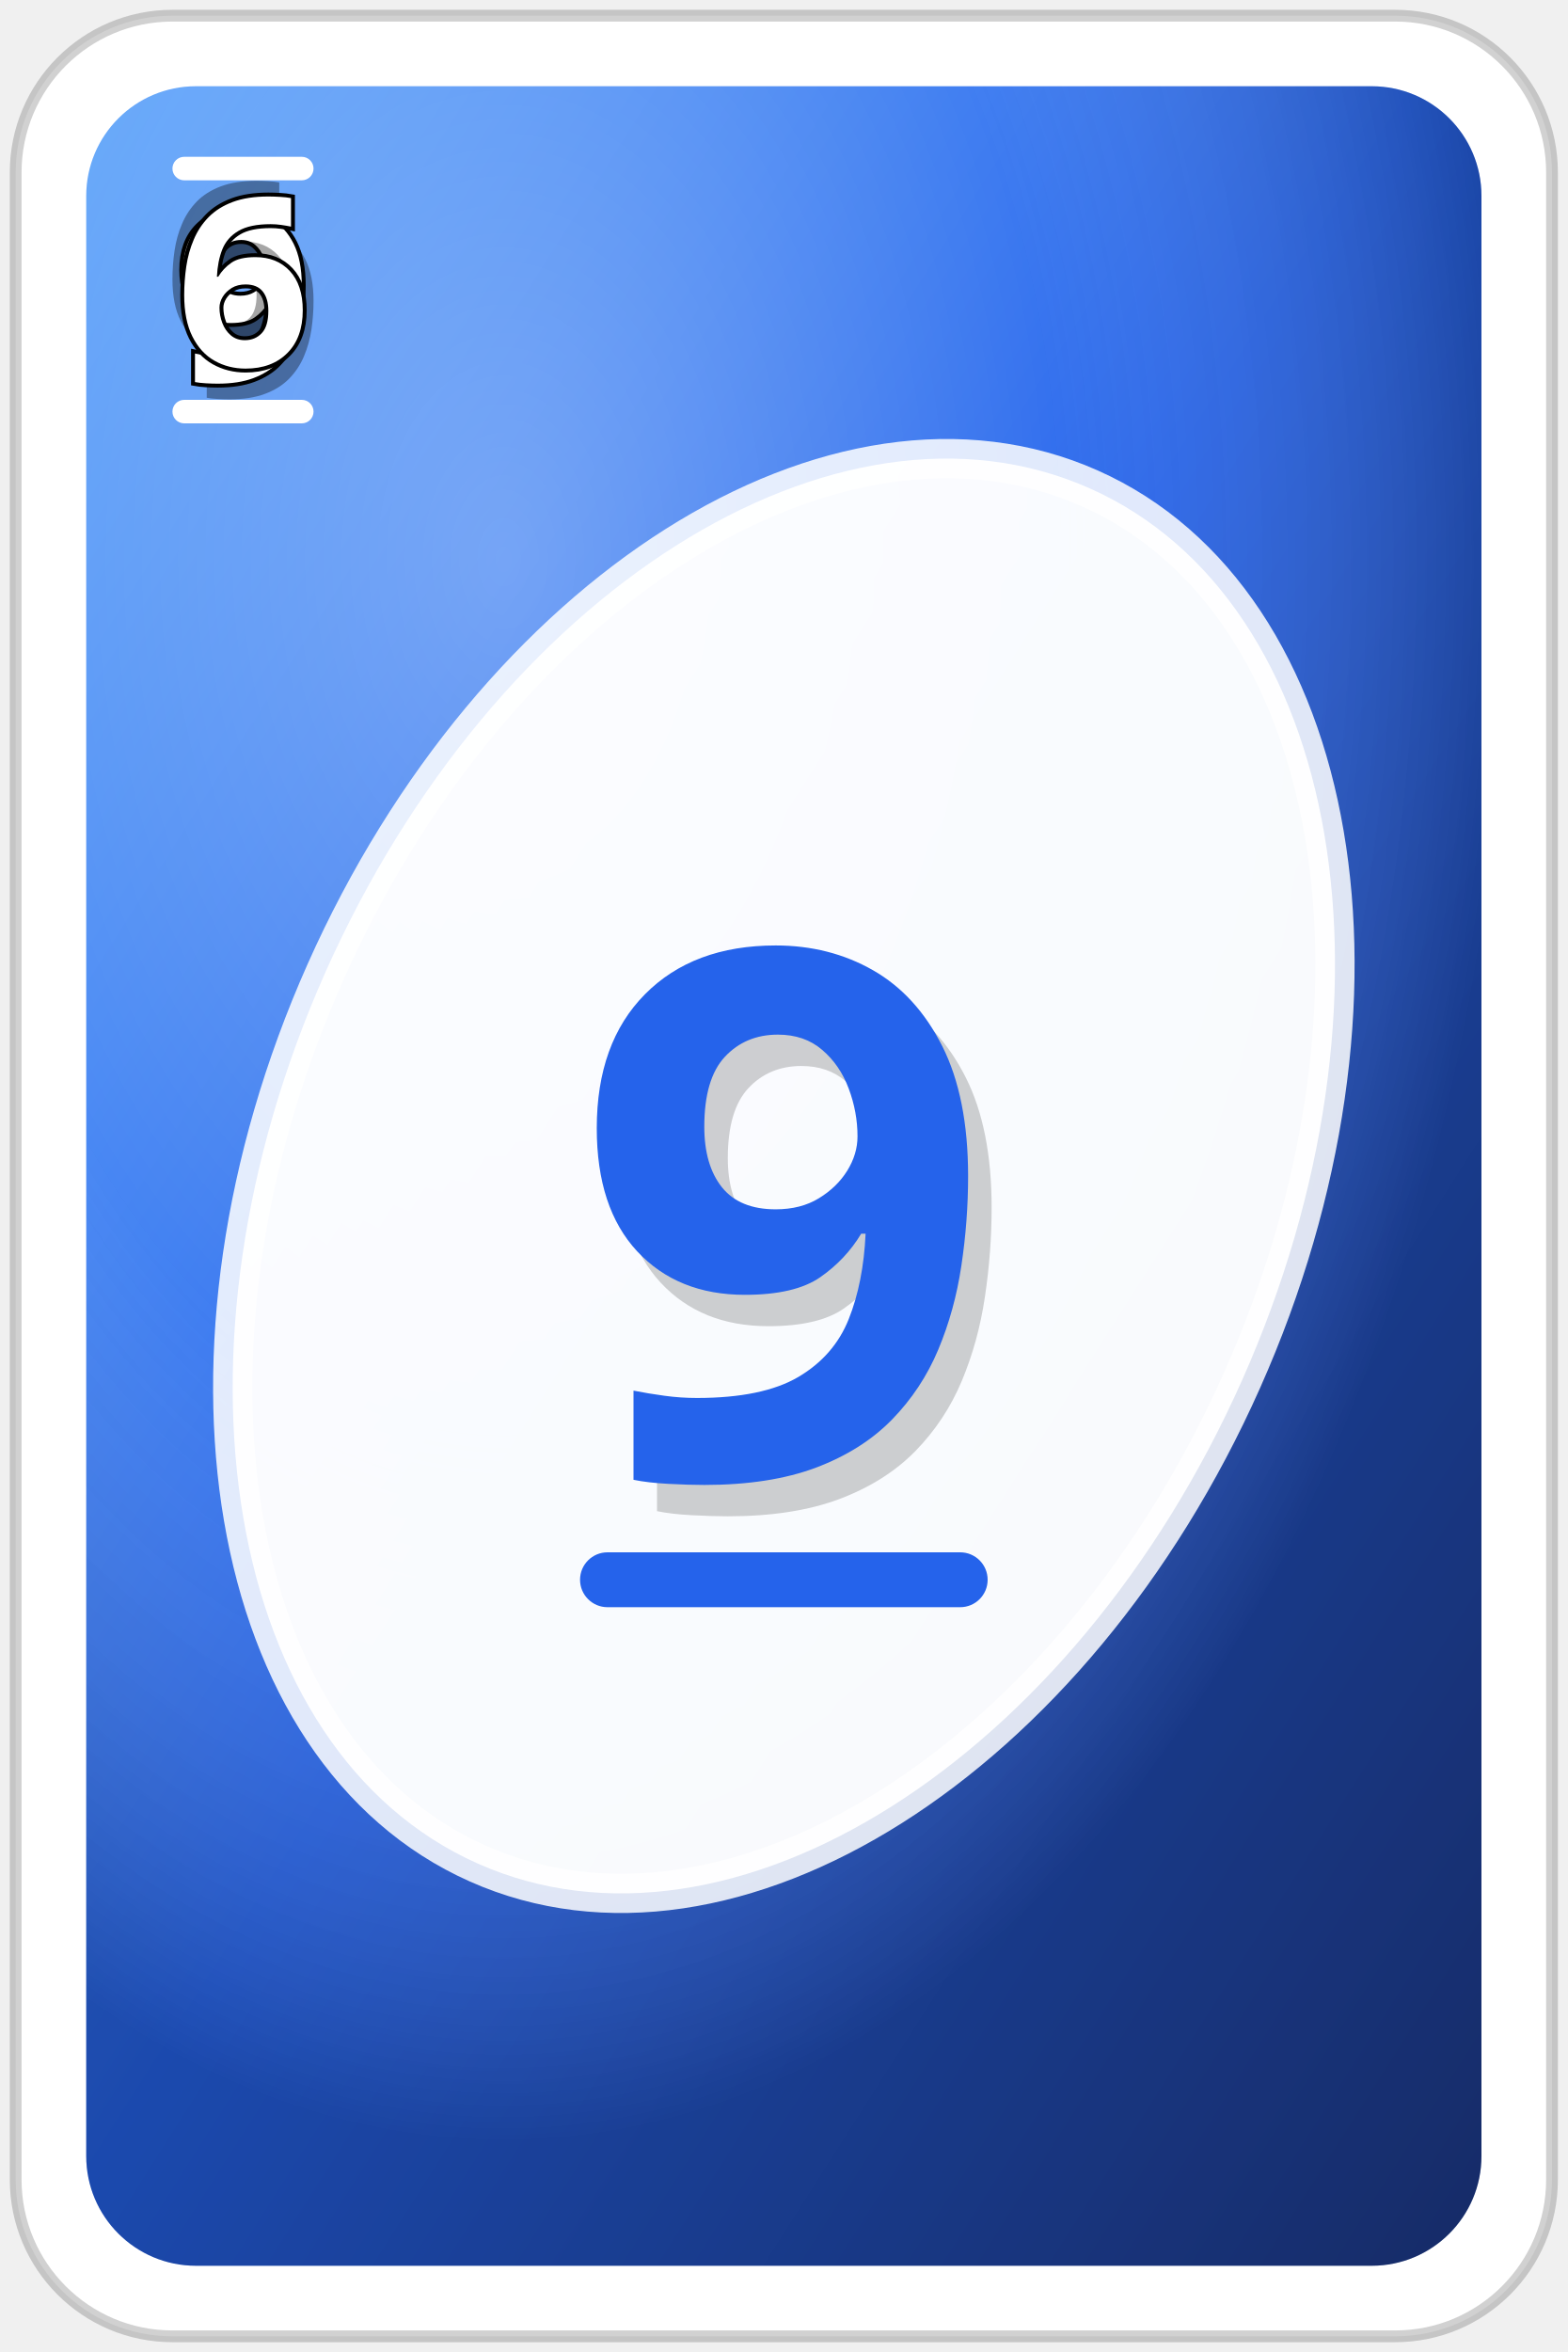
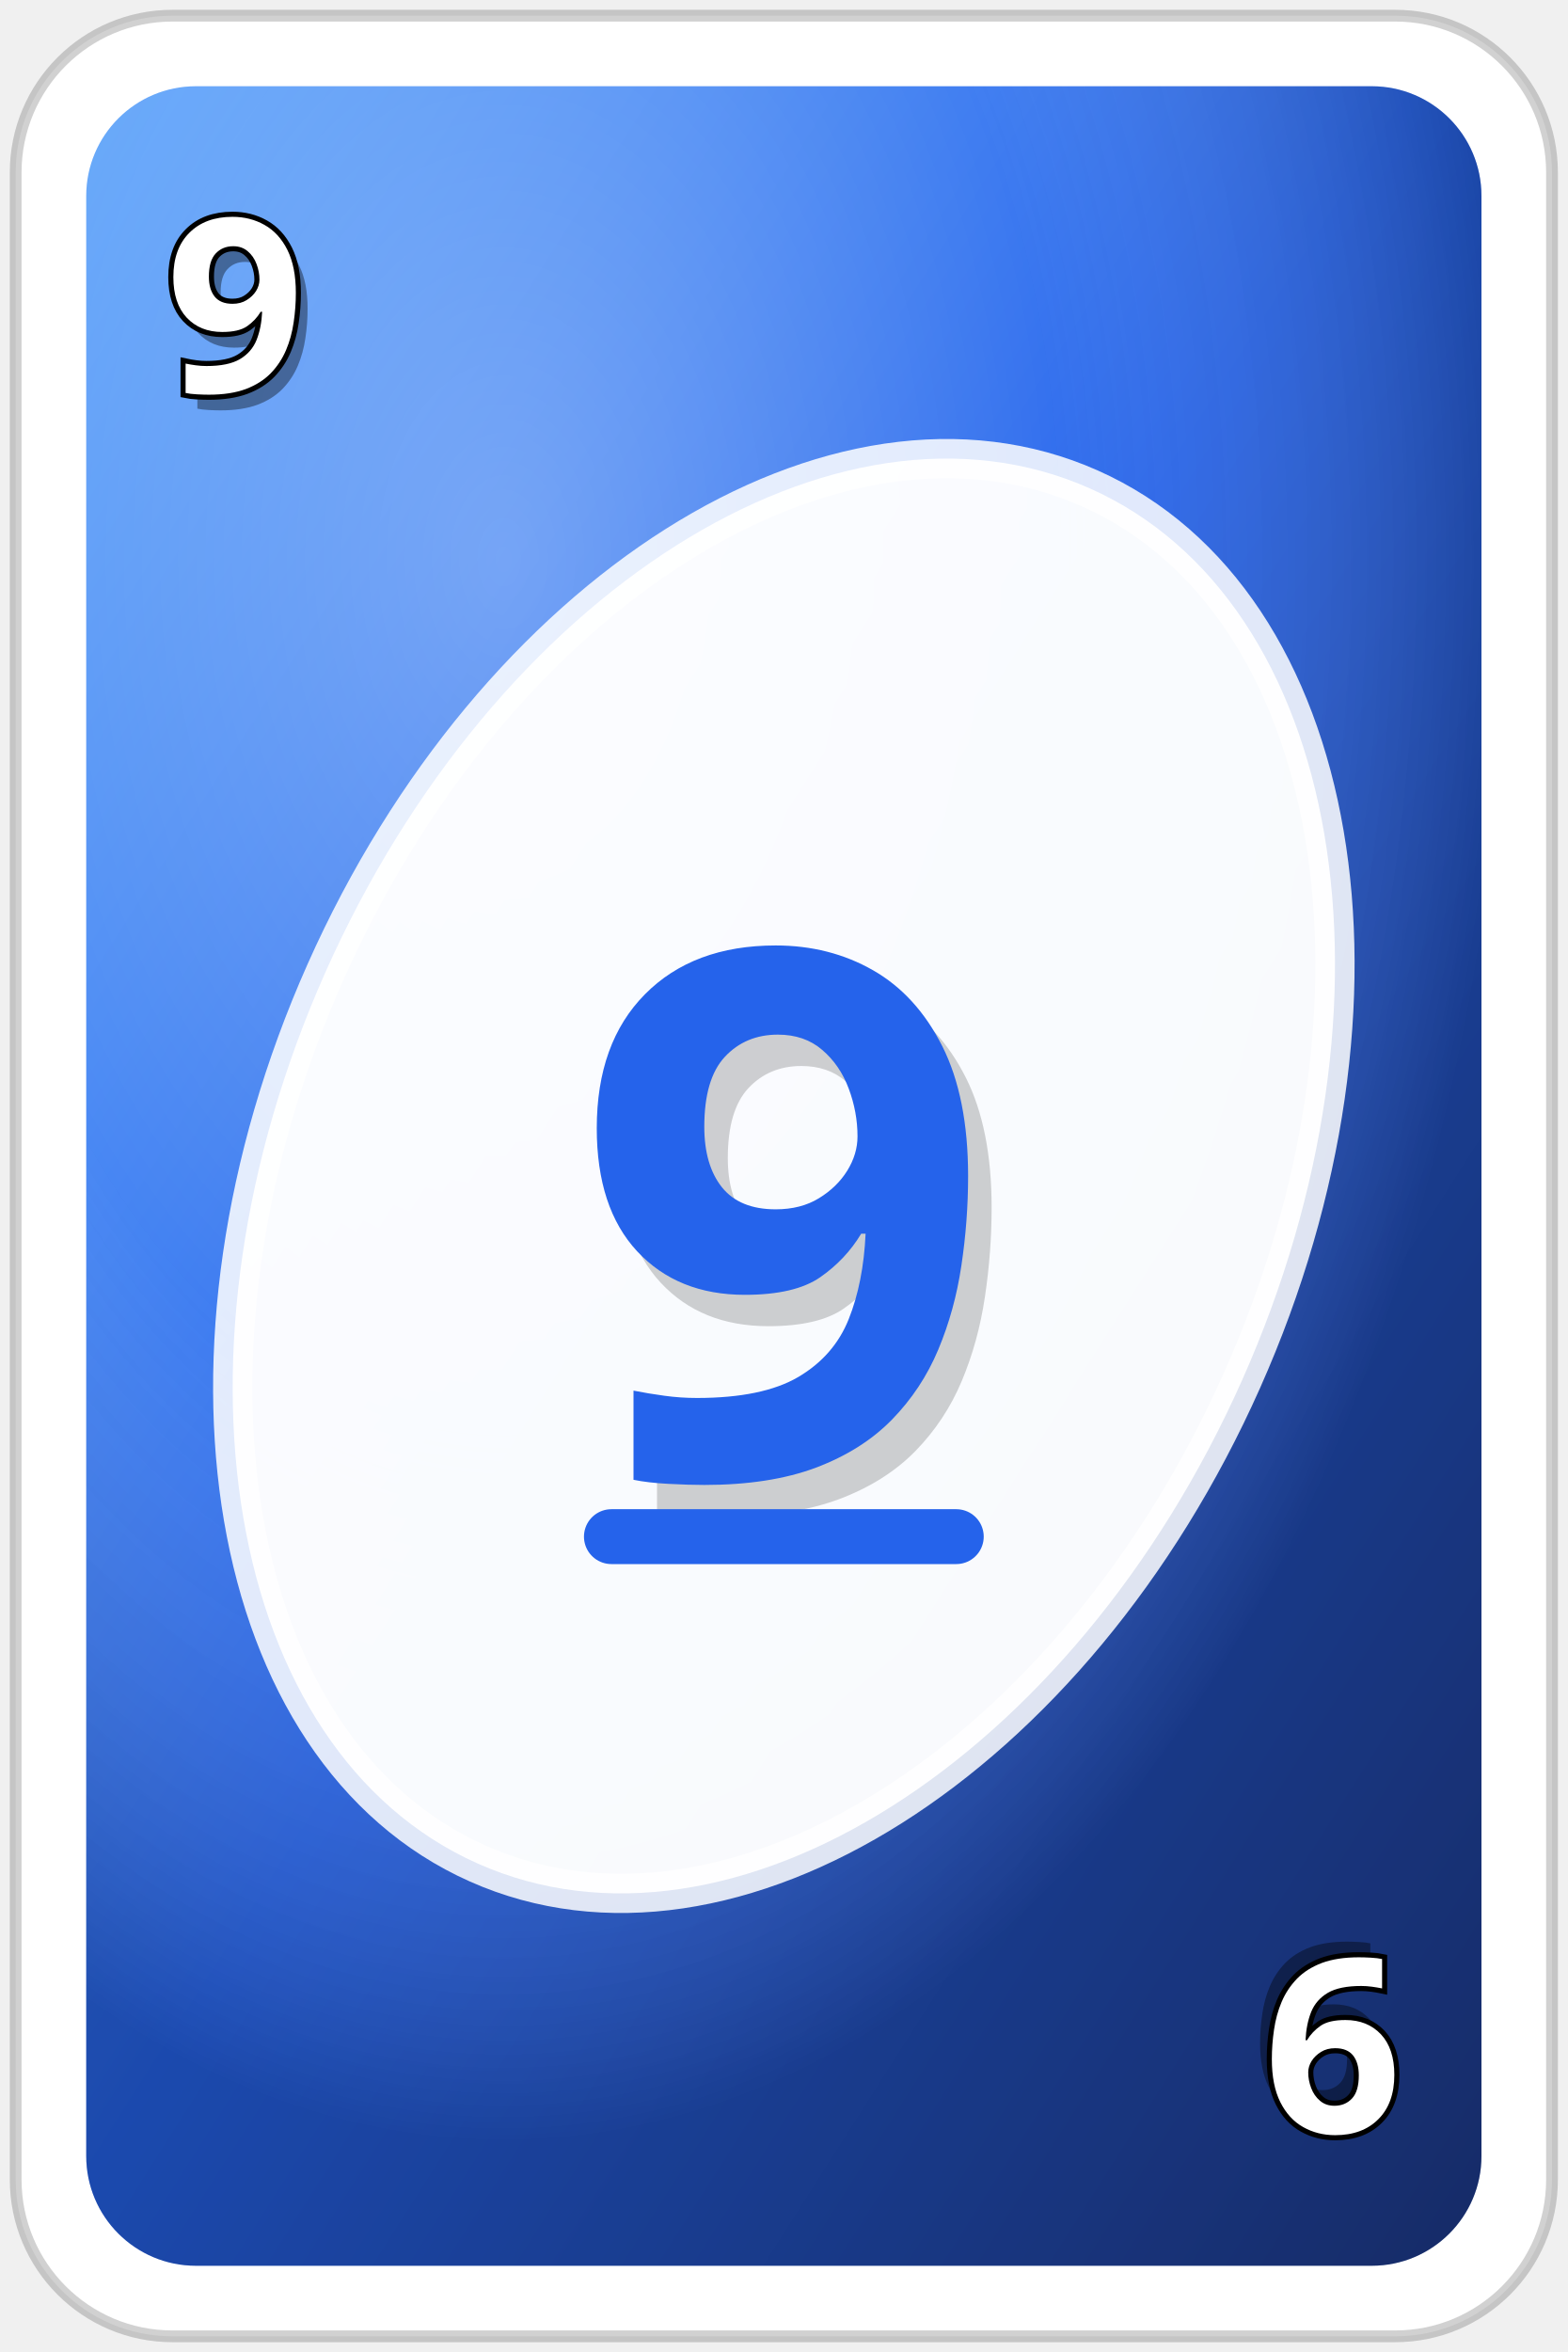
<svg xmlns="http://www.w3.org/2000/svg" viewBox="0 0 200 300" width="200" height="300">
  <defs>
    <linearGradient id="bgGrad" x1="0%" y1="0%" x2="100%" y2="100%">
      <stop offset="0%" stop-color="#60A5FA" />
      <stop offset="48%" stop-color="#2563EB" />
      <stop offset="100%" stop-color="#1E3A8A" />
    </linearGradient>
    <radialGradient id="satinSheen" cx="30%" cy="22%" r="72%">
      <stop offset="0%" stop-color="rgba(255,255,255,0.28)" />
      <stop offset="55%" stop-color="rgba(255,255,255,0.04)" />
      <stop offset="100%" stop-color="rgba(0,0,0,0.26)" />
    </radialGradient>
    <clipPath id="wildClip">
      <ellipse cx="0" cy="0" rx="58" ry="88" />
    </clipPath>
  </defs>
  <rect x="2" y="2" width="196" height="296" rx="20" fill="#FFFFFF" stroke="rgba(0,0,0,0.18)" stroke-width="1.5" />
  <rect x="11" y="11" width="178" height="278" rx="14" fill="url(#bgGrad)" />
  <rect x="11" y="11" width="178" height="278" rx="14" fill="url(#satinSheen)" />
  <ellipse cx="100" cy="150" rx="64" ry="96" transform="rotate(24 100 150)" fill="rgba(255,255,255,0.97)" stroke="rgba(255,255,255,0.85)" stroke-width="5" />
-   <g>
-     <text x="103" y="156" text-anchor="middle" dominant-baseline="central" font-family="Outfit, Arial Black, sans-serif" font-weight="900" font-size="94" fill="rgba(0,0,0,0.18)">9</text>
-     <text x="100" y="152" text-anchor="middle" dominant-baseline="central" font-family="Outfit, Arial Black, sans-serif" font-weight="900" font-size="94" fill="#2563EB">9</text>
-     <rect x="74" y="198" width="52" height="7" rx="3.5" fill="#2563EB" />
+   <text x="103" y="156" text-anchor="middle" dominant-baseline="central" font-family="Outfit, Arial Black, sans-serif" font-weight="900" font-size="94" fill="rgba(0,0,0,0.18)">9</text>
+   <text x="100" y="152" text-anchor="middle" dominant-baseline="central" font-family="Outfit, Arial Black, sans-serif" font-weight="900" font-size="94" fill="#2563EB">9</text>
+   <line x1="78" y1="196" x2="122" y2="196" stroke="#2563EB" stroke-width="7" stroke-linecap="round" />
+   <g transform="translate(30, 38)">
+     <text x="0" y="0" text-anchor="middle" dominant-baseline="central" font-family="Outfit, Arial Black, sans-serif" font-weight="900" font-size="31" fill="#000000" opacity="0.38" transform="translate(1.5, 2)">9</text>
+     <text x="0" y="0" text-anchor="middle" dominant-baseline="central" font-family="Outfit, Arial Black, sans-serif" font-weight="900" font-size="31" fill="#FFFFFF" stroke="#000000" stroke-width="1.3" paint-order="stroke">9</text>
  </g>
-   <text x="31" y="37" text-anchor="middle" dominant-baseline="central" font-family="Outfit, Arial Black, sans-serif" font-weight="900" font-size="30" fill="#000000" opacity="0.35" transform="translate(1.5, 2)">9</text>
-   <text x="31" y="37" text-anchor="middle" dominant-baseline="central" font-family="Outfit, Arial Black, sans-serif" font-weight="900" font-size="30" fill="#FFFFFF" stroke="#000000" stroke-width="1" paint-order="stroke">9</text>
-   <rect x="22" y="51" width="18" height="3" rx="1.5" fill="#FFFFFF" />
-   <g transform="rotate(180 100 150)">
-     <text x="169" y="263" text-anchor="middle" dominant-baseline="central" font-family="Outfit, Arial Black, sans-serif" font-weight="900" font-size="30" fill="#000000" opacity="0.35" transform="translate(1.5, 2)">9</text>
-     <text x="169" y="263" text-anchor="middle" dominant-baseline="central" font-family="Outfit, Arial Black, sans-serif" font-weight="900" font-size="30" fill="#FFFFFF" stroke="#000000" stroke-width="1" paint-order="stroke">9</text>
-     <rect x="160" y="277" width="18" height="3" rx="1.5" fill="#FFFFFF" />
+   <g transform="translate(170, 262) rotate(180)">
+     <text x="0" y="0" text-anchor="middle" dominant-baseline="central" font-family="Outfit, Arial Black, sans-serif" font-weight="900" font-size="31" fill="#000000" opacity="0.38" transform="translate(1.5, 2)">9</text>
+     <text x="0" y="0" text-anchor="middle" dominant-baseline="central" font-family="Outfit, Arial Black, sans-serif" font-weight="900" font-size="31" fill="#FFFFFF" stroke="#000000" stroke-width="1.3" paint-order="stroke">9</text>
  </g>
</svg>
